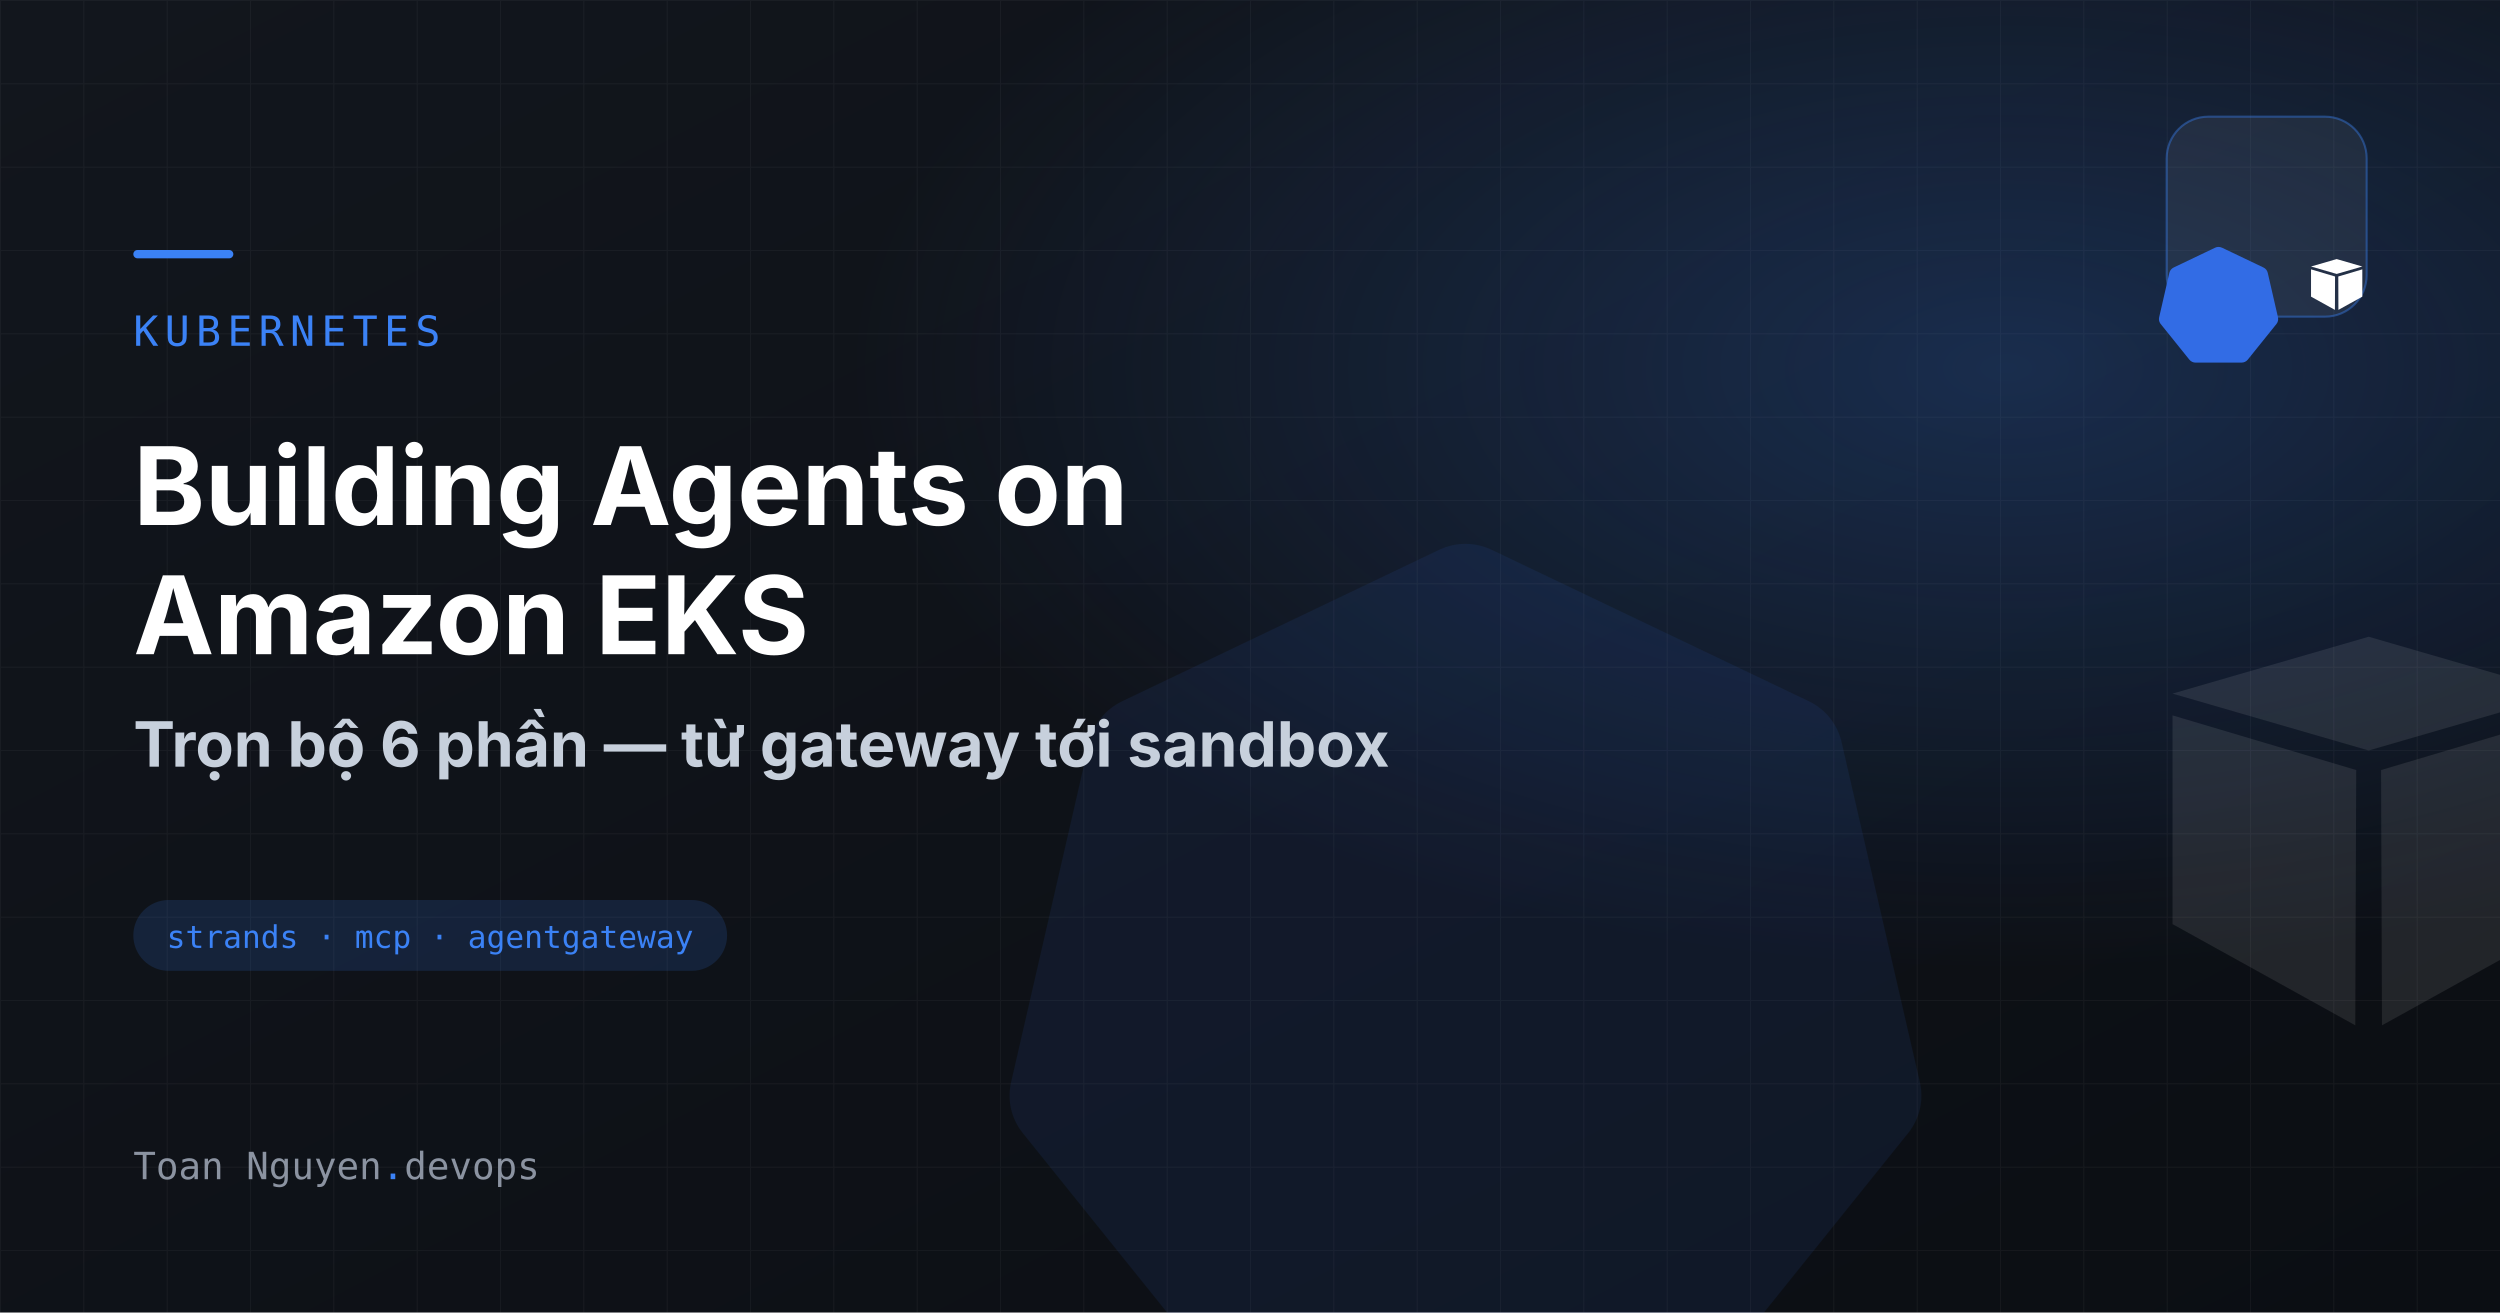
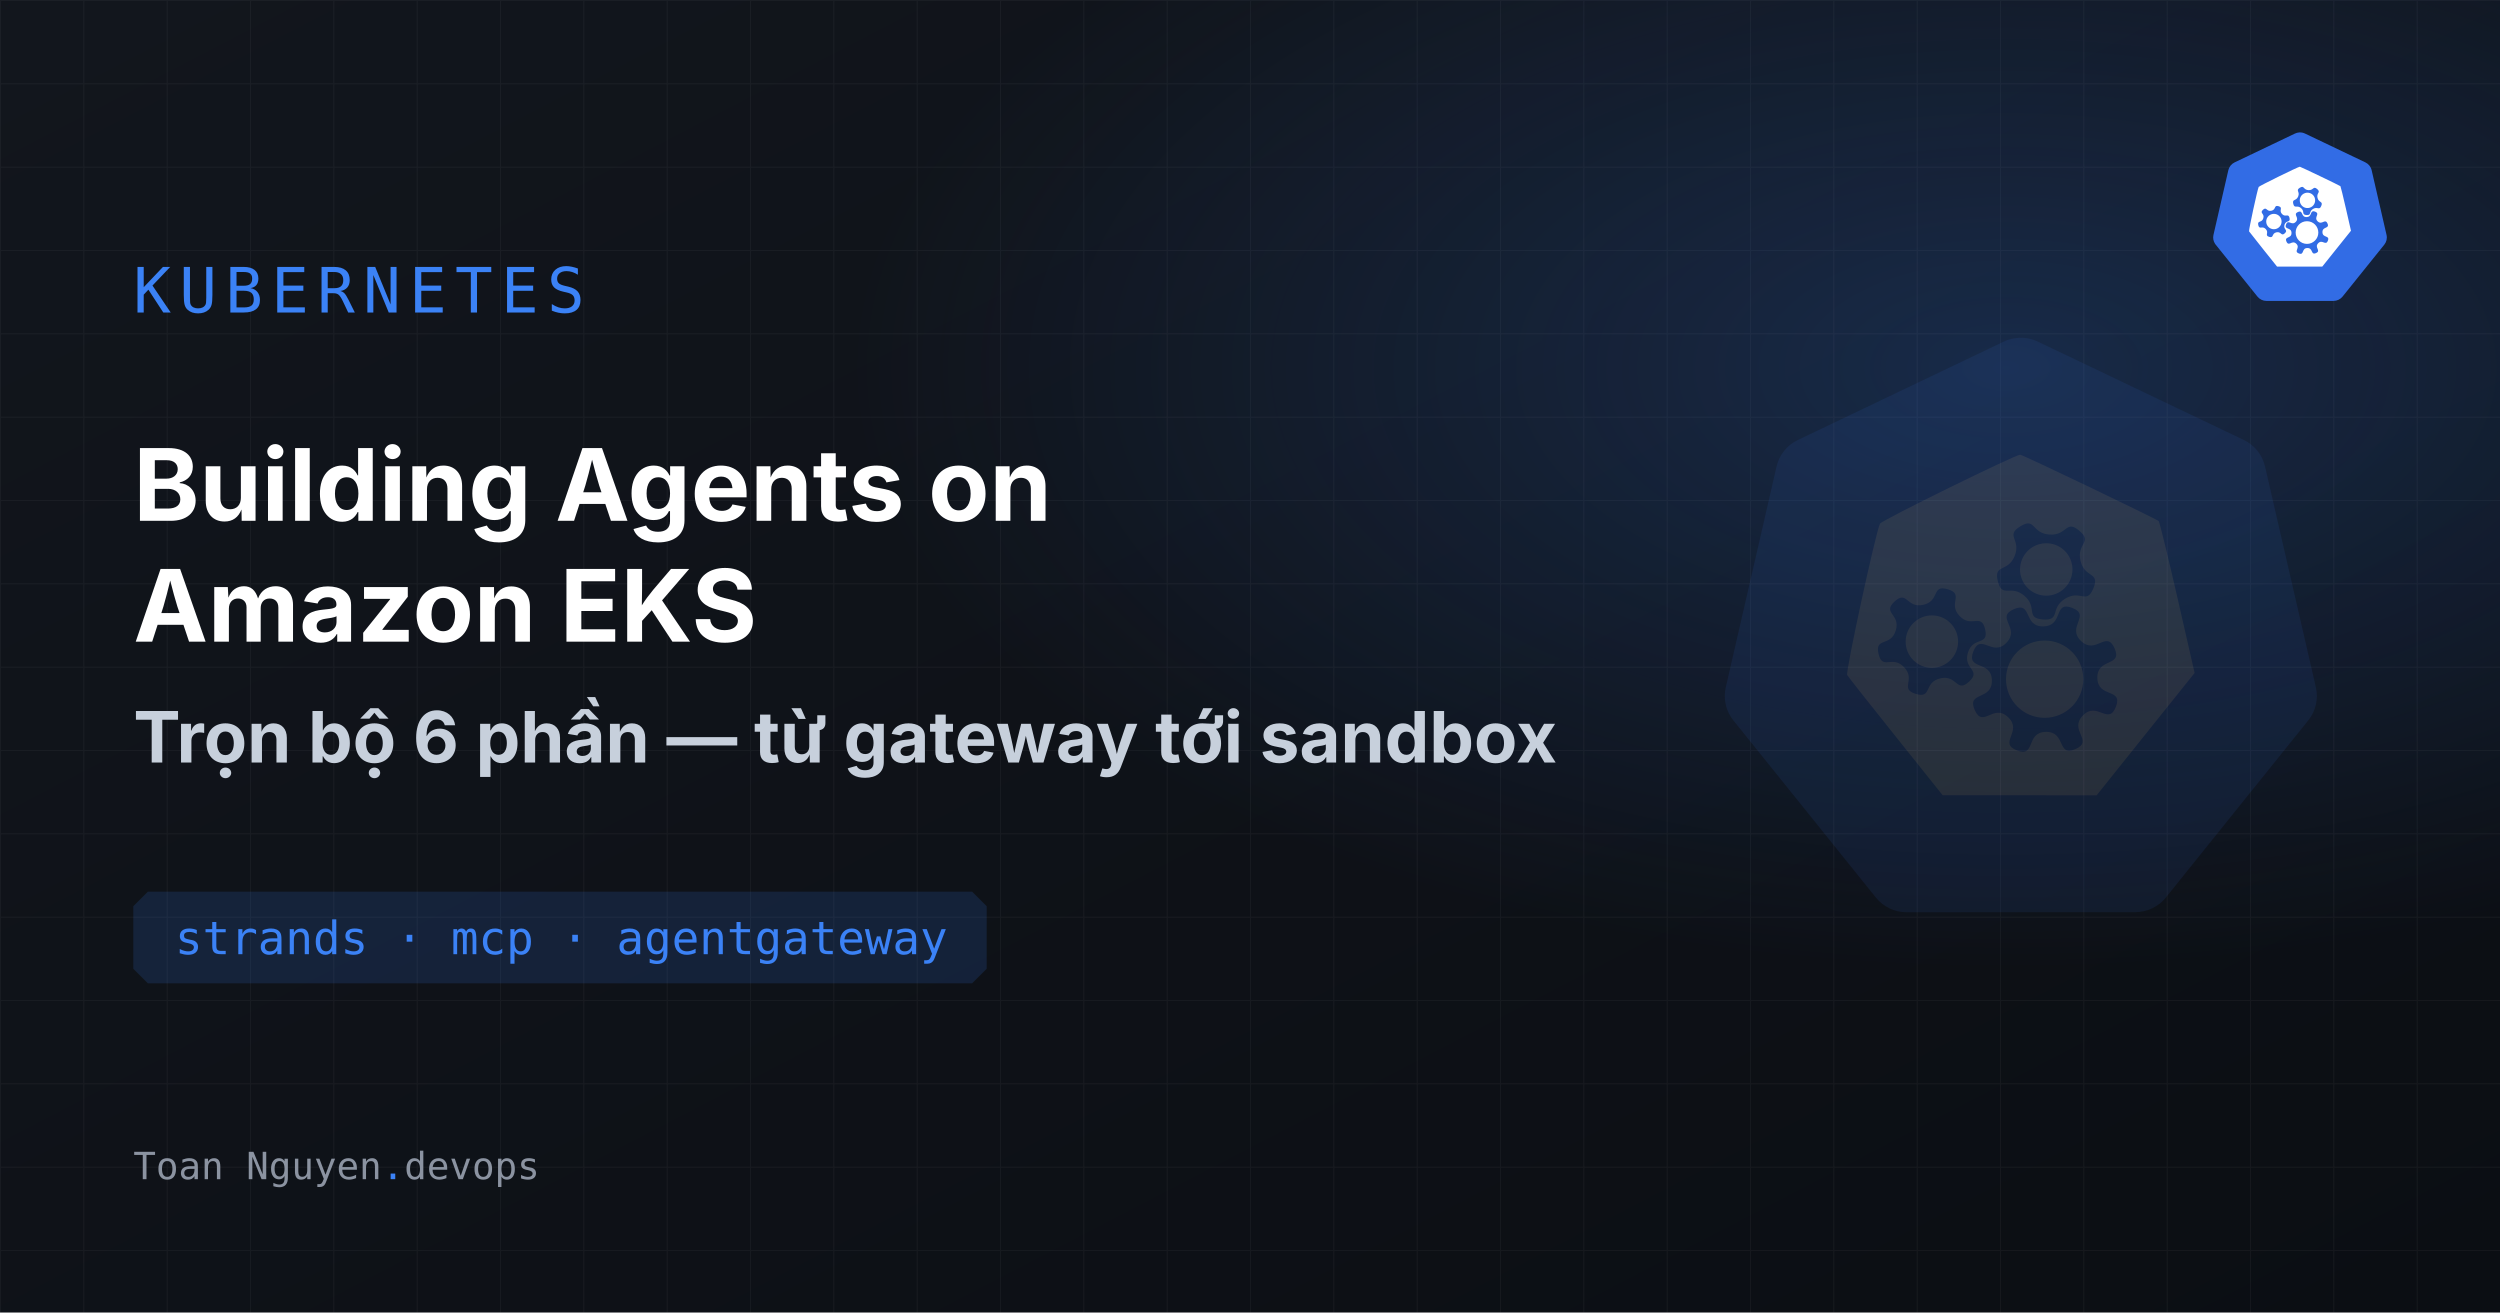
<svg xmlns="http://www.w3.org/2000/svg" width="1200" height="630" viewBox="0 0 1200 630">
  <defs>
    <linearGradient id="bg" x1="0" y1="0" x2="1" y2="1">
      <stop offset="0" stop-color="#12161d" />
      <stop offset="1" stop-color="#0b0e13" />
    </linearGradient>
    <radialGradient id="glow" cx="80%" cy="28%" r="46%">
-       <stop offset="0" stop-color="#3b82f6" stop-opacity="0.24" />
+       <stop offset="0" stop-color="#3b82f6" stop-opacity="0.22" />
      <stop offset="1" stop-color="#3b82f6" stop-opacity="0" />
    </radialGradient>
    <pattern id="grid" width="40" height="40" patternUnits="userSpaceOnUse">
      <path d="M40 0H0V40" fill="none" stroke="#ffffff" stroke-opacity="0.04" />
    </pattern>
-     <g id="k8s">
-       <path d="m -6.849,4.272 a 1.119,1.11 0 0 0 -0.429,0.109 l -5.852,2.796 a 1.119,1.11 0 0 0 -0.606,0.753 l -1.444,6.281 a 1.119,1.11 0 0 0 0.152,0.851 1.119,1.11 0 0 0 0.064,0.088 l 4.051,5.037 a 1.119,1.11 0 0 0 0.875,0.418 l 6.496,-0.002 a 1.119,1.11 0 0 0 0.875,-0.417 L 1.382,15.149 A 1.119,1.11 0 0 0 1.598,14.21 L 0.152,7.929 A 1.119,1.11 0 0 0 -0.453,7.176 L -6.307,4.381 A 1.119,1.11 0 0 0 -6.849,4.272 Z" style="fill:#326ce5" />
-       <path style="fill:#ffffff;fill-rule:evenodd" d="M 6.262,7.036 9.883,5.986 13.503,7.036 9.883,8.086 Z" />
-       <path style="fill:#ffffff;fill-rule:evenodd" d="m 6.262,7.438 0,3.853 3.374,1.869 0.017,-4.713 z" />
-       <path style="fill:#ffffff;fill-rule:evenodd" d="m 13.503,7.438 0,3.853 -3.374,1.869 -0.017,-4.713 z" />
-     </g>
+     <symbol id="k8s" viewBox="0 0 18.035 17.5">
+       <g transform="translate(-0.9926264,-1.174181)">
+         <g transform="matrix(1.014889,0,0,1.014889,16.90215,-2.698726)">
+           <path d="m -6.849,4.272 a 1.119,1.11 0 0 0 -0.429,0.109 l -5.852,2.796 a 1.119,1.11 0 0 0 -0.606,0.753 l -1.444,6.281 a 1.119,1.11 0 0 0 0.152,0.851 1.119,1.11 0 0 0 0.064,0.088 l 4.051,5.037 a 1.119,1.11 0 0 0 0.875,0.418 l 6.496,-0.002 a 1.119,1.11 0 0 0 0.875,-0.417 L 1.382,15.149 A 1.119,1.11 0 0 0 1.598,14.21 L 0.152,7.929 A 1.119,1.11 0 0 0 -0.453,7.176 L -6.307,4.381 A 1.119,1.11 0 0 0 -6.849,4.272 Z" style="fill:#326ce5" />
+         </g>
+         <path d="m 9.992,5.01 c -0.138,-0.004 -3.995,1.892 -4.046,1.989 -0.121,0.234 -0.999,4.281 -0.947,4.369 0.03,0.051 0.662,0.852 1.405,1.781 l 1.35,1.688 2.222,0.001 2.222,0.001 1.413,-1.766 1.414,-1.765 -0.495,-2.169 C 14.257,7.946 14.013,6.95 13.988,6.926 13.919,6.86 10.067,5.013 9.992,5.01 Z m 0.236,1.983 c 0.187,0.008 0.206,0.292 0.605,0.321 0.522,0.039 0.466,-0.447 0.865,-0.109 0.399,0.338 -0.089,0.363 0.035,0.871 0.124,0.508 0.569,0.305 0.371,0.789 -0.198,0.484 -0.373,0.027 -0.818,0.302 C 10.841,9.443 11.172,9.803 10.65,9.764 10.128,9.725 10.51,9.418 10.111,9.08 9.712,8.742 9.47,9.168 9.346,8.66 9.222,8.151 9.632,8.419 9.831,7.935 10.029,7.45 9.549,7.353 9.994,7.078 c 0.056,-0.034 0.102,-0.057 0.142,-0.07 0.035,-0.012 0.065,-0.016 0.092,-0.015 z m 0.521,0.572 c -0.076,-5.306e-4 -0.151,0.01 -0.224,0.032 -0.4,0.121 -0.627,0.543 -0.506,0.944 0.121,0.4 0.543,0.626 0.943,0.505 0.4,-0.121 0.626,-0.543 0.506,-0.943 C 11.374,7.786 11.082,7.567 10.75,7.565 Z M 7.757,8.867 c 0.04,7.9e-4 0.088,0.009 0.148,0.027 0.48,0.147 -0.008,0.4 0.334,0.767 0.342,0.367 0.629,-0.101 0.741,0.388 0.113,0.489 -0.35,0.193 -0.497,0.673 -0.147,0.48 0.401,0.494 0.034,0.836 -0.367,0.342 -0.342,-0.206 -0.831,-0.094 -0.489,0.113 -0.227,0.595 -0.707,0.448 -0.48,-0.147 0.008,-0.4 -0.334,-0.767 -0.342,-0.367 -0.629,0.101 -0.741,-0.389 -0.113,-0.489 0.35,-0.193 0.497,-0.673 0.147,-0.48 -0.402,-0.494 -0.035,-0.836 0.367,-0.342 0.342,0.206 0.831,0.094 0.428,-0.098 0.281,-0.48 0.559,-0.475 z m 3.567,0.525 c 0.046,5.36e-4 0.101,0.012 0.17,0.039 0.553,0.215 -0.175,0.546 0.254,0.956 0.429,0.41 0.727,-0.333 0.967,0.21 0.239,0.543 -0.51,0.262 -0.497,0.856 0.013,0.593 0.75,0.279 0.535,0.832 -0.215,0.553 -0.546,-0.175 -0.956,0.254 -0.41,0.429 0.332,0.727 -0.211,0.966 -0.543,0.239 -0.261,-0.51 -0.855,-0.497 -0.593,0.013 -0.279,0.749 -0.833,0.534 C 9.345,13.328 10.074,12.997 9.645,12.586 9.216,12.176 8.918,12.919 8.679,12.376 8.439,11.833 9.189,12.114 9.175,11.521 9.162,10.928 8.426,11.242 8.64,10.688 8.855,10.135 9.187,10.864 9.597,10.435 10.007,10.006 9.264,9.708 9.807,9.468 c 0.543,-0.239 0.262,0.51 0.855,0.497 0.519,-0.012 0.343,-0.576 0.662,-0.574 z M 7.443,9.647 c -0.418,-1.58e-4 -0.757,0.339 -0.757,0.757 -1.59e-4,0.418 0.339,0.757 0.757,0.757 C 7.861,11.16 8.2,10.821 8.2,10.403 8.199,9.985 7.861,9.647 7.443,9.647 Z m 3.254,0.725 c -0.616,4.2e-5 -1.115,0.499 -1.115,1.115 -2.38e-4,0.616 0.499,1.116 1.115,1.116 0.616,2.22e-4 1.116,-0.499 1.116,-1.116 0,-0.616 -0.5,-1.115 -1.116,-1.115 z" style="fill:#ffffff" />
+       </g>
+     </symbol>
  </defs>
  <rect width="1200" height="630" fill="url(#bg)" />
  <rect width="1200" height="630" fill="url(#grid)" />
  <rect width="1200" height="630" fill="url(#glow)" />
-   <g transform="translate(880,150) scale(26)" opacity="0.09">
-     <use href="#k8s" />
-   </g>
-   <rect x="64" y="120" width="48" height="4" rx="2" fill="#3b82f6" />
-   <text x="64" y="166" font-family="'JetBrains Mono',monospace" font-size="20" letter-spacing="3" fill="#3b82f6">KUBERNETES</text>
-   <text font-family="'Lexend','Inter',sans-serif" font-size="52" font-weight="700" fill="#ffffff">
-     <tspan x="64" y="252">Building Agents on</tspan>
-     <tspan x="64" y="314">Amazon EKS</tspan>
-     <tspan x="64" y="368" font-size="30" fill="#c7d0dc">Trọn bộ 6 phần — từ gateway tới sandbox</tspan>
+   <use href="#k8s" x="820" y="150" width="300" height="300" opacity="0.1" />
+   <text x="64" y="150" font-family="'JetBrains Mono',monospace" font-size="30" letter-spacing="4" fill="#3b82f6">KUBERNETES</text>
+   <text font-family="'Lexend','Inter',sans-serif" font-size="48" font-weight="700" fill="#ffffff">
+     <tspan x="64" y="250">Building Agents on</tspan>
+     <tspan x="64" y="308">Amazon EKS</tspan>
+     <tspan x="64" y="366" font-size="34" fill="#c7d0dc">Trọn bộ 6 phần — từ gateway tới sandbox</tspan>
  </text>
-   <g transform="translate(64,432)">
-     <rect width="285" height="34" rx="17" fill="#3b82f6" fill-opacity="0.15" />
-     <text x="16" y="23" font-family="'JetBrains Mono',monospace" font-size="15" fill="#3b82f6">strands · mcp · agentgateway</text>
+   <g transform="translate(64,428)">
+     <path d="M7 0 H402.6 L409.6 7 V37 L402.6 44 H7 L0 37 V7 Z" fill="#3b82f6" fill-opacity="0.15" />
+     <text x="20" y="30" font-family="'JetBrains Mono',monospace" font-size="22" fill="#3b82f6">strands · mcp · agentgateway</text>
  </g>
  <text x="64" y="566" font-family="'JetBrains Mono',monospace" font-size="18" fill="#8b93a1">Toan Nguyen<tspan fill="#3b82f6">.</tspan>devops</text>
-   <g transform="translate(1040,56)">
-     <rect width="96" height="96" rx="20" fill="#ffffff" fill-opacity="0.06" stroke="#3b82f6" stroke-opacity="0.4" />
-     <g transform="translate(48,48) scale(3.4)">
-       <use href="#k8s" />
-     </g>
-   </g>
+   <use href="#k8s" x="1060" y="60" width="88" height="88" />
</svg>
